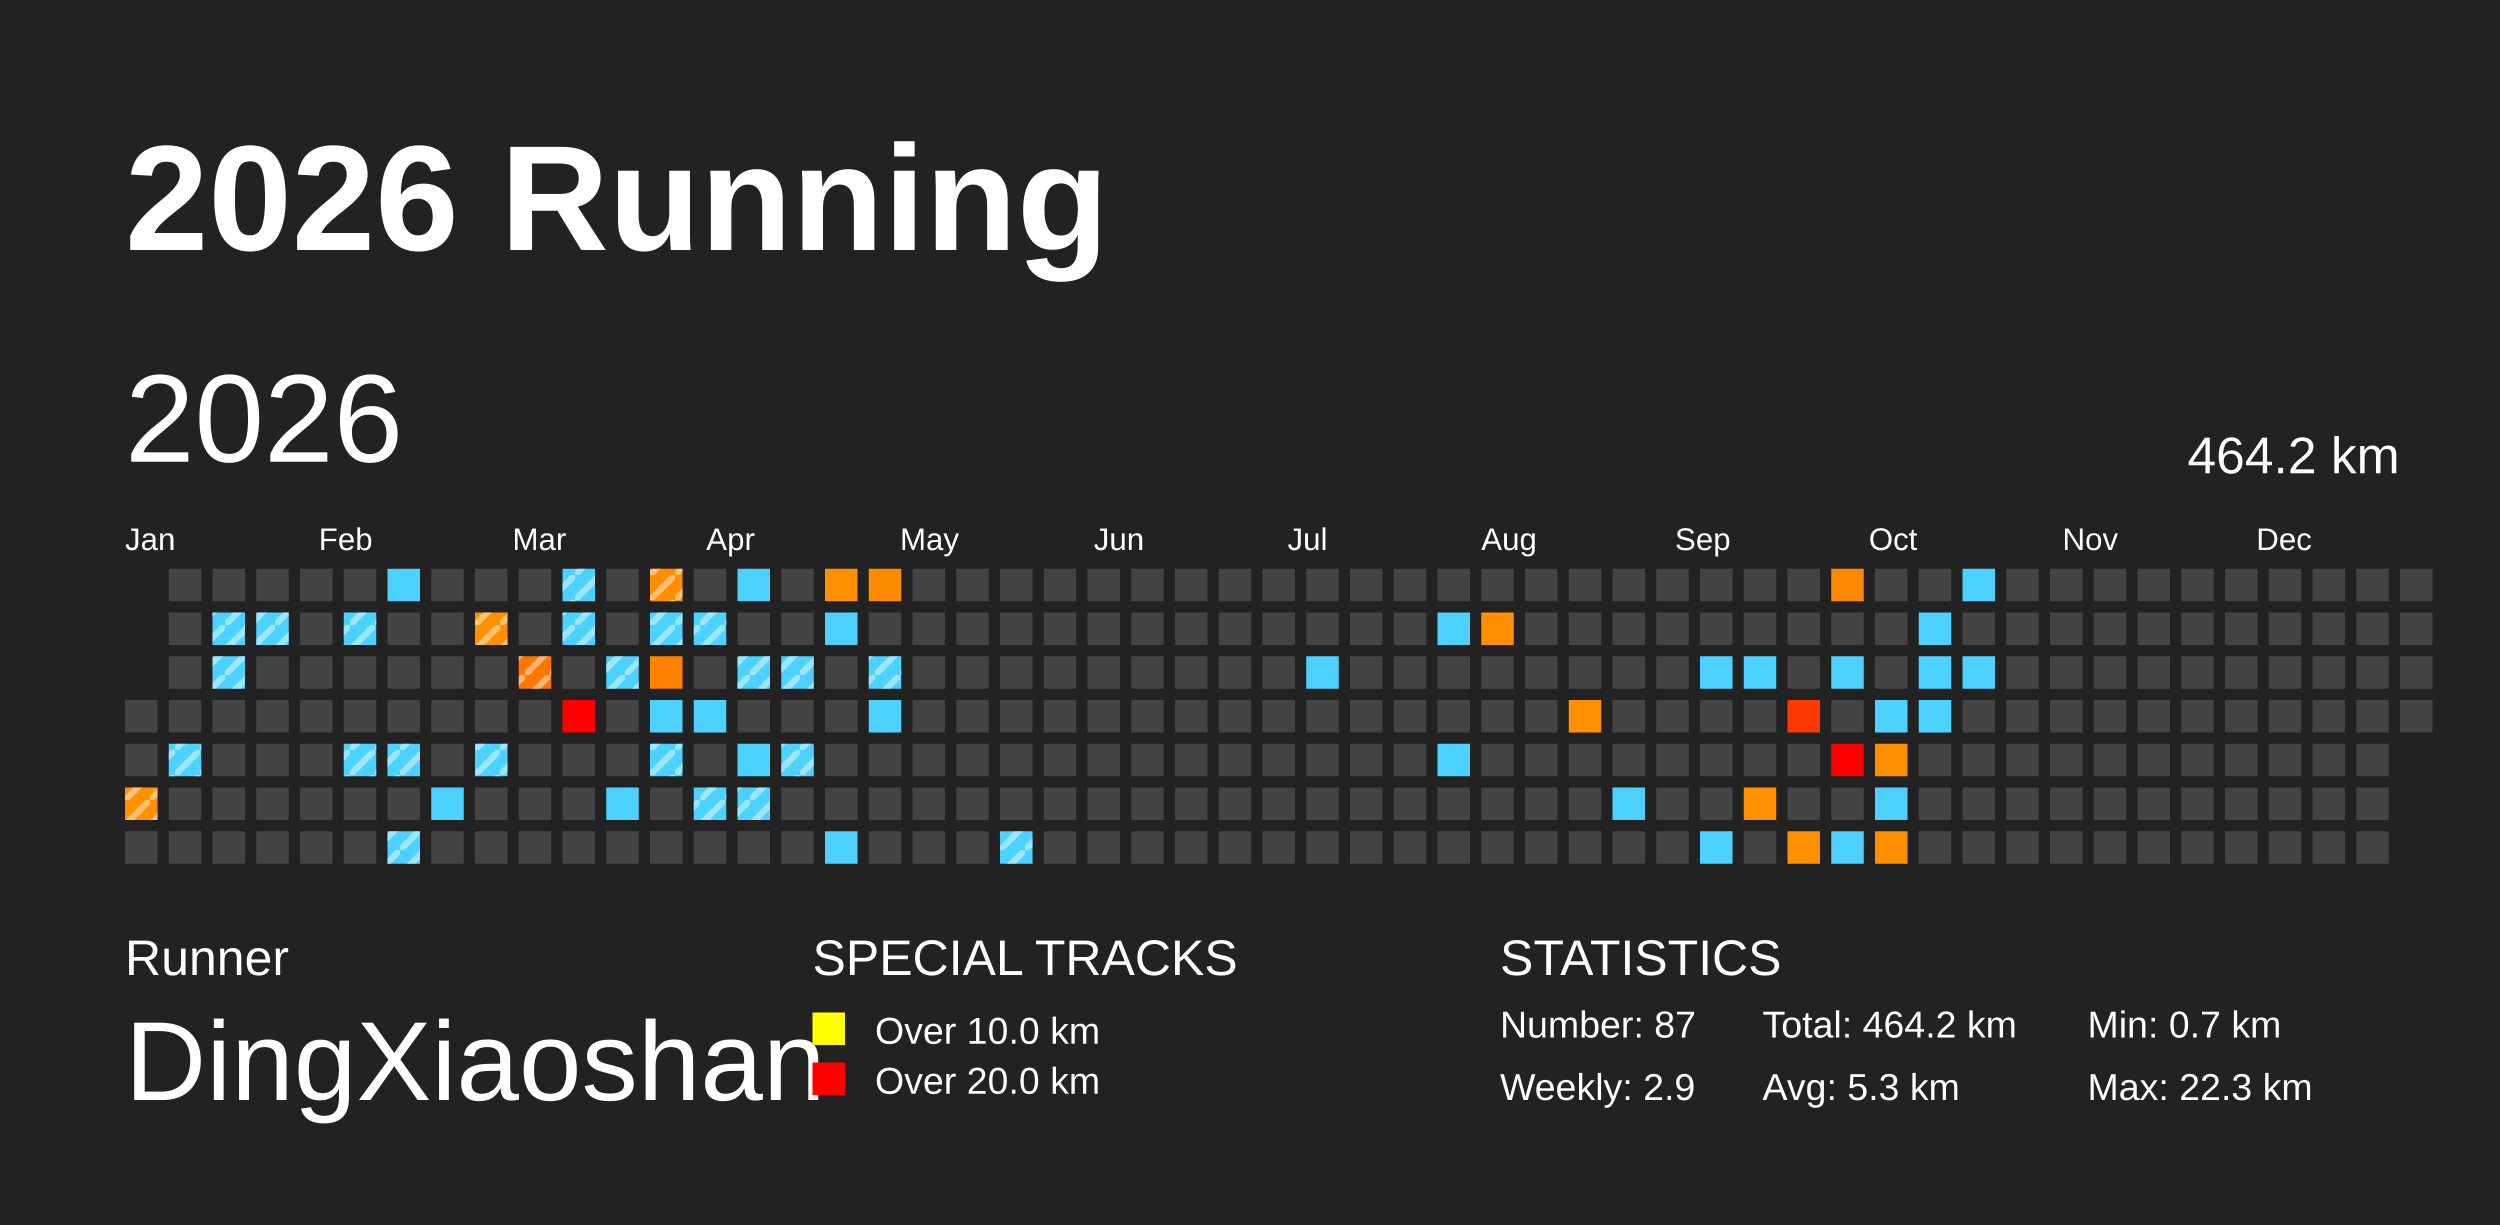
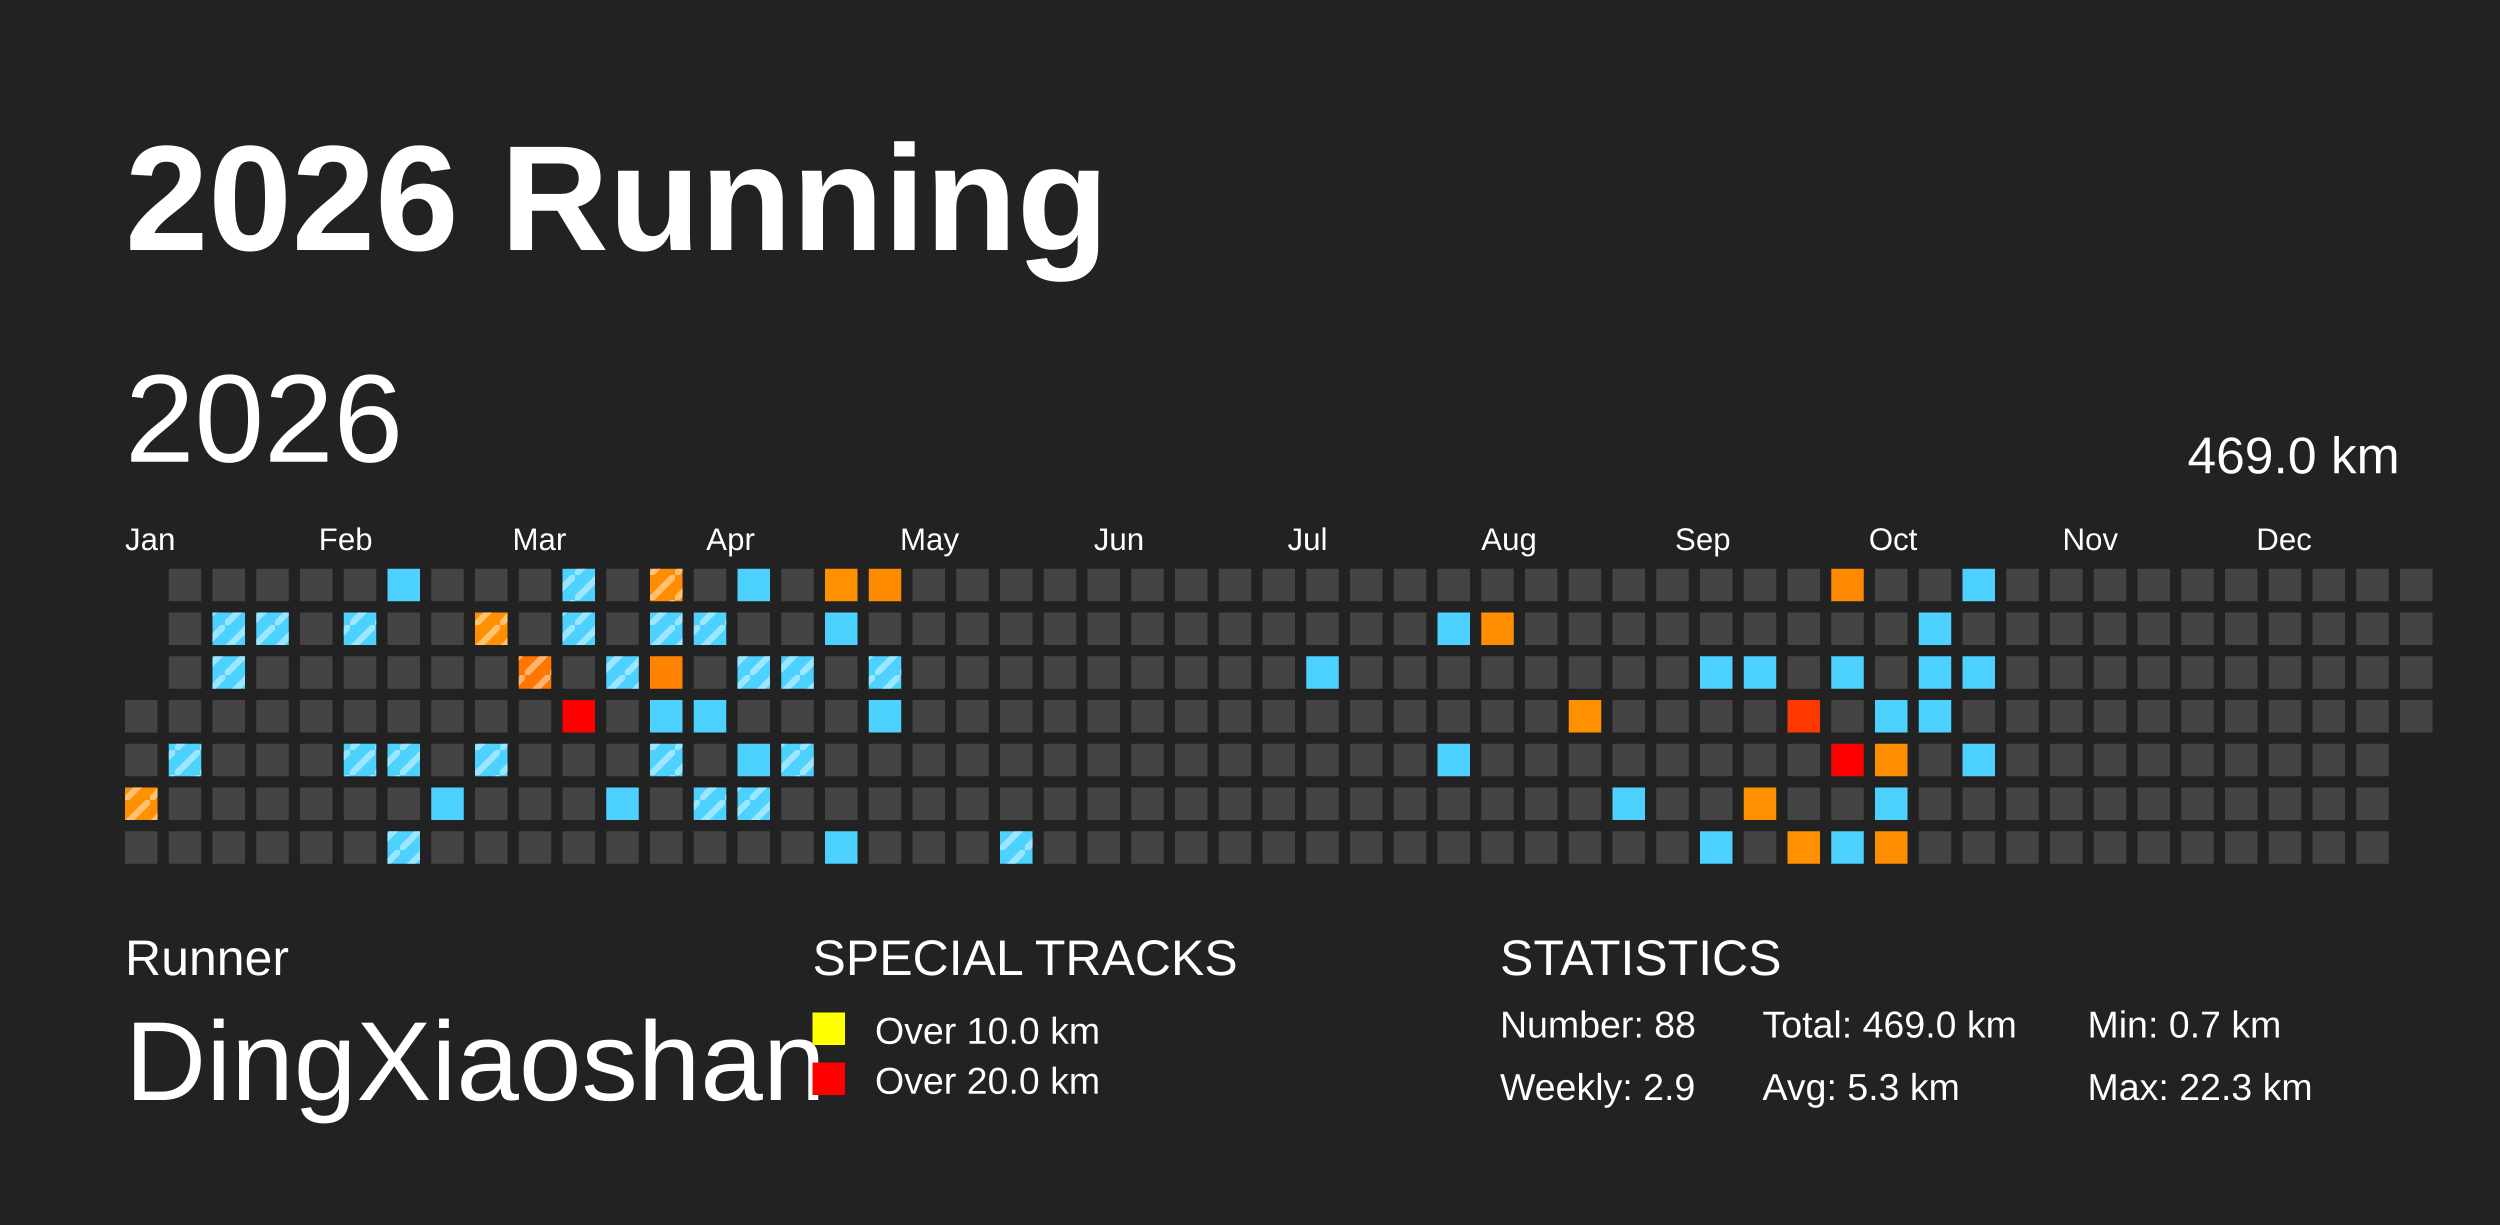
<svg xmlns="http://www.w3.org/2000/svg" baseProfile="full" height="98mm" version="1.1" viewBox="0,0,200,98" width="200mm">
  <defs>
    <pattern height="2" id="indoor-stripe" patternUnits="userSpaceOnUse" width="2">
      <line stroke="white" stroke-opacity="0.45" stroke-width="0.5" x1="0" x2="2" y1="2" y2="0" />
    </pattern>
  </defs>
  <rect fill="#222222" height="98" width="200" x="0" y="0" />
  <text fill="#FFFFFF" style="font-size:12px; font-family:Arial; font-weight:bold;" x="10" y="20">2026 Running</text>
  <text fill="#FFFFFF" style="font-size:4px; font-family:Arial" x="10" y="78">Runner</text>
  <text fill="#FFFFFF" style="font-size:9px; font-family:Arial" x="10" y="88">DingXiaoshan</text>
  <text fill="#FFFFFF" style="font-size:4px; font-family:Arial" x="65" y="78">SPECIAL TRACKS</text>
  <rect fill="yellow" height="2.6" width="2.6" x="65" y="81" />
  <text fill="#FFFFFF" style="font-size:3px; font-family:Arial" x="70" y="83.5">Over 10.0 km</text>
  <rect fill="red" height="2.6" width="2.6" x="65" y="85" />
  <text fill="#FFFFFF" style="font-size:3px; font-family:Arial" x="70" y="87.5">Over 20.0 km</text>
  <text fill="#FFFFFF" style="font-size:4px; font-family:Arial" x="120" y="78">STATISTICS</text>
-   <text fill="#FFFFFF" style="font-size:3px; font-family:Arial" x="120" y="83">Number: 87</text>
+   <text fill="#FFFFFF" style="font-size:3px; font-family:Arial" x="120" y="83">Number: 88</text>
  <text fill="#FFFFFF" style="font-size:3px; font-family:Arial" x="120" y="88">Weekly: 2.9</text>
-   <text fill="#FFFFFF" style="font-size:3px; font-family:Arial" x="141" y="83">Total: 464.2 km</text>
+   <text fill="#FFFFFF" style="font-size:3px; font-family:Arial" x="141" y="83">Total: 469.0 km</text>
  <text fill="#FFFFFF" style="font-size:3px; font-family:Arial" x="141" y="88">Avg: 5.3 km</text>
  <text fill="#FFFFFF" style="font-size:3px; font-family:Arial" x="167" y="83">Min: 0.7 km</text>
  <text fill="#FFFFFF" style="font-size:3px; font-family:Arial" x="167" y="88">Max: 22.3 km</text>
  <text dominant-baseline="hanging" fill="#FFFFFF" style="font-size:10.0px; font-family:Arial;" x="10" y="30">2026</text>
-   <text dominant-baseline="hanging" fill="#FFFFFF" style="font-size:4.125px; font-family:Arial;" x="175" y="35">464.2 km</text>
+   <text dominant-baseline="hanging" fill="#FFFFFF" style="font-size:4.125px; font-family:Arial;" x="175" y="35">469.0 km</text>
  <text fill="#FFFFFF" style="font-size:2.5px; font-family:Arial" x="10.0" y="44">Jan</text>
  <text fill="#FFFFFF" style="font-size:2.5px; font-family:Arial" x="25.5" y="44">Feb</text>
  <text fill="#FFFFFF" style="font-size:2.5px; font-family:Arial" x="41.0" y="44">Mar</text>
  <text fill="#FFFFFF" style="font-size:2.5px; font-family:Arial" x="56.5" y="44">Apr</text>
  <text fill="#FFFFFF" style="font-size:2.5px; font-family:Arial" x="72.0" y="44">May</text>
  <text fill="#FFFFFF" style="font-size:2.5px; font-family:Arial" x="87.5" y="44">Jun</text>
  <text fill="#FFFFFF" style="font-size:2.5px; font-family:Arial" x="103.0" y="44">Jul</text>
  <text fill="#FFFFFF" style="font-size:2.5px; font-family:Arial" x="118.5" y="44">Aug</text>
  <text fill="#FFFFFF" style="font-size:2.5px; font-family:Arial" x="134.0" y="44">Sep</text>
  <text fill="#FFFFFF" style="font-size:2.5px; font-family:Arial" x="149.5" y="44">Oct</text>
  <text fill="#FFFFFF" style="font-size:2.5px; font-family:Arial" x="165.0" y="44">Nov</text>
  <text fill="#FFFFFF" style="font-size:2.5px; font-family:Arial" x="180.5" y="44">Dec</text>
  <rect fill="#444444" height="2.6" width="2.6" x="10.0" y="56.0" />
  <rect fill="#444444" height="2.6" width="2.6" x="10.0" y="59.5" />
  <rect fill="#ff9000" height="2.6" width="2.6" x="10.0" y="63.0" />
  <rect fill="url(#indoor-stripe)" height="2.6" style="pointer-events: none;" width="2.6" x="10.0" y="63.0" />
  <rect fill="#444444" height="2.6" width="2.6" x="10.0" y="66.5" />
  <rect fill="#444444" height="2.6" width="2.6" x="13.5" y="45.5" />
  <rect fill="#444444" height="2.6" width="2.6" x="13.5" y="49.0" />
  <rect fill="#444444" height="2.6" width="2.6" x="13.5" y="52.5" />
  <rect fill="#444444" height="2.6" width="2.6" x="13.5" y="56.0" />
  <rect fill="#4dd2ff" height="2.6" width="2.6" x="13.5" y="59.5" />
  <rect fill="url(#indoor-stripe)" height="2.6" style="pointer-events: none;" width="2.6" x="13.5" y="59.5" />
  <rect fill="#444444" height="2.6" width="2.6" x="13.5" y="63.0" />
  <rect fill="#444444" height="2.6" width="2.6" x="13.5" y="66.5" />
  <rect fill="#444444" height="2.6" width="2.6" x="17.0" y="45.5" />
  <rect fill="#4dd2ff" height="2.6" width="2.6" x="17.0" y="49.0" />
  <rect fill="url(#indoor-stripe)" height="2.6" style="pointer-events: none;" width="2.6" x="17.0" y="49.0" />
  <rect fill="#4dd2ff" height="2.6" width="2.6" x="17.0" y="52.5" />
  <rect fill="url(#indoor-stripe)" height="2.6" style="pointer-events: none;" width="2.6" x="17.0" y="52.5" />
  <rect fill="#444444" height="2.6" width="2.6" x="17.0" y="56.0" />
  <rect fill="#444444" height="2.6" width="2.6" x="17.0" y="59.5" />
  <rect fill="#444444" height="2.6" width="2.6" x="17.0" y="63.0" />
  <rect fill="#444444" height="2.6" width="2.6" x="17.0" y="66.5" />
  <rect fill="#444444" height="2.6" width="2.6" x="20.5" y="45.5" />
  <rect fill="#4dd2ff" height="2.6" width="2.6" x="20.5" y="49.0" />
  <rect fill="url(#indoor-stripe)" height="2.6" style="pointer-events: none;" width="2.6" x="20.5" y="49.0" />
  <rect fill="#444444" height="2.6" width="2.6" x="20.5" y="52.5" />
  <rect fill="#444444" height="2.6" width="2.6" x="20.5" y="56.0" />
  <rect fill="#444444" height="2.6" width="2.6" x="20.5" y="59.5" />
  <rect fill="#444444" height="2.6" width="2.6" x="20.5" y="63.0" />
  <rect fill="#444444" height="2.6" width="2.6" x="20.5" y="66.5" />
  <rect fill="#444444" height="2.6" width="2.6" x="24.0" y="45.5" />
  <rect fill="#444444" height="2.6" width="2.6" x="24.0" y="49.0" />
  <rect fill="#444444" height="2.6" width="2.6" x="24.0" y="52.5" />
  <rect fill="#444444" height="2.6" width="2.6" x="24.0" y="56.0" />
  <rect fill="#444444" height="2.6" width="2.6" x="24.0" y="59.5" />
  <rect fill="#444444" height="2.6" width="2.6" x="24.0" y="63.0" />
  <rect fill="#444444" height="2.6" width="2.6" x="24.0" y="66.5" />
  <rect fill="#444444" height="2.6" width="2.6" x="27.5" y="45.5" />
  <rect fill="#4dd2ff" height="2.6" width="2.6" x="27.5" y="49.0" />
  <rect fill="url(#indoor-stripe)" height="2.6" style="pointer-events: none;" width="2.6" x="27.5" y="49.0" />
  <rect fill="#444444" height="2.6" width="2.6" x="27.5" y="52.5" />
  <rect fill="#444444" height="2.6" width="2.6" x="27.5" y="56.0" />
  <rect fill="#4dd2ff" height="2.6" width="2.6" x="27.5" y="59.5" />
  <rect fill="url(#indoor-stripe)" height="2.6" style="pointer-events: none;" width="2.6" x="27.5" y="59.5" />
  <rect fill="#444444" height="2.6" width="2.6" x="27.5" y="63.0" />
  <rect fill="#444444" height="2.6" width="2.6" x="27.5" y="66.5" />
  <rect fill="#4dd2ff" height="2.6" width="2.6" x="31.0" y="45.5" />
  <rect fill="#444444" height="2.6" width="2.6" x="31.0" y="49.0" />
  <rect fill="#444444" height="2.6" width="2.6" x="31.0" y="52.5" />
  <rect fill="#444444" height="2.6" width="2.6" x="31.0" y="56.0" />
  <rect fill="#4dd2ff" height="2.6" width="2.6" x="31.0" y="59.5" />
  <rect fill="url(#indoor-stripe)" height="2.6" style="pointer-events: none;" width="2.6" x="31.0" y="59.5" />
  <rect fill="#444444" height="2.6" width="2.6" x="31.0" y="63.0" />
  <rect fill="#4dd2ff" height="2.6" width="2.6" x="31.0" y="66.5" />
  <rect fill="url(#indoor-stripe)" height="2.6" style="pointer-events: none;" width="2.6" x="31.0" y="66.5" />
  <rect fill="#444444" height="2.6" width="2.6" x="34.5" y="45.5" />
  <rect fill="#444444" height="2.6" width="2.6" x="34.5" y="49.0" />
  <rect fill="#444444" height="2.6" width="2.6" x="34.5" y="52.5" />
  <rect fill="#444444" height="2.6" width="2.6" x="34.5" y="56.0" />
  <rect fill="#444444" height="2.6" width="2.6" x="34.5" y="59.5" />
  <rect fill="#4dd2ff" height="2.6" width="2.6" x="34.5" y="63.0" />
  <rect fill="#444444" height="2.6" width="2.6" x="34.5" y="66.5" />
  <rect fill="#444444" height="2.6" width="2.6" x="38.0" y="45.5" />
  <rect fill="#ff9000" height="2.6" width="2.6" x="38.0" y="49.0" />
  <rect fill="url(#indoor-stripe)" height="2.6" style="pointer-events: none;" width="2.6" x="38.0" y="49.0" />
  <rect fill="#444444" height="2.6" width="2.6" x="38.0" y="52.5" />
  <rect fill="#444444" height="2.6" width="2.6" x="38.0" y="56.0" />
  <rect fill="#4dd2ff" height="2.6" width="2.6" x="38.0" y="59.5" />
  <rect fill="url(#indoor-stripe)" height="2.6" style="pointer-events: none;" width="2.6" x="38.0" y="59.5" />
  <rect fill="#444444" height="2.6" width="2.6" x="38.0" y="63.0" />
  <rect fill="#444444" height="2.6" width="2.6" x="38.0" y="66.5" />
  <rect fill="#444444" height="2.6" width="2.6" x="41.5" y="45.5" />
  <rect fill="#444444" height="2.6" width="2.6" x="41.5" y="49.0" />
  <rect fill="#ff7600" height="2.6" width="2.6" x="41.5" y="52.5" />
  <rect fill="url(#indoor-stripe)" height="2.6" style="pointer-events: none;" width="2.6" x="41.5" y="52.5" />
  <rect fill="#444444" height="2.6" width="2.6" x="41.5" y="56.0" />
  <rect fill="#444444" height="2.6" width="2.6" x="41.5" y="59.5" />
  <rect fill="#444444" height="2.6" width="2.6" x="41.5" y="63.0" />
  <rect fill="#444444" height="2.6" width="2.6" x="41.5" y="66.5" />
  <rect fill="#4dd2ff" height="2.6" width="2.6" x="45.0" y="45.5" />
  <rect fill="url(#indoor-stripe)" height="2.6" style="pointer-events: none;" width="2.6" x="45.0" y="45.5" />
  <rect fill="#4dd2ff" height="2.6" width="2.6" x="45.0" y="49.0" />
  <rect fill="url(#indoor-stripe)" height="2.6" style="pointer-events: none;" width="2.6" x="45.0" y="49.0" />
  <rect fill="#444444" height="2.6" width="2.6" x="45.0" y="52.5" />
  <rect fill="red" height="2.6" width="2.6" x="45.0" y="56.0" />
  <rect fill="#444444" height="2.6" width="2.6" x="45.0" y="59.5" />
  <rect fill="#444444" height="2.6" width="2.6" x="45.0" y="63.0" />
  <rect fill="#444444" height="2.6" width="2.6" x="45.0" y="66.5" />
  <rect fill="#444444" height="2.6" width="2.6" x="48.5" y="45.5" />
  <rect fill="#444444" height="2.6" width="2.6" x="48.5" y="49.0" />
  <rect fill="#4dd2ff" height="2.6" width="2.6" x="48.5" y="52.5" />
  <rect fill="url(#indoor-stripe)" height="2.6" style="pointer-events: none;" width="2.6" x="48.5" y="52.5" />
  <rect fill="#444444" height="2.6" width="2.6" x="48.5" y="56.0" />
  <rect fill="#444444" height="2.6" width="2.6" x="48.5" y="59.5" />
  <rect fill="#4dd2ff" height="2.6" width="2.6" x="48.5" y="63.0" />
  <rect fill="#444444" height="2.6" width="2.6" x="48.5" y="66.5" />
  <rect fill="#ff8d00" height="2.6" width="2.6" x="52.0" y="45.5" />
  <rect fill="url(#indoor-stripe)" height="2.6" style="pointer-events: none;" width="2.6" x="52.0" y="45.5" />
  <rect fill="#4dd2ff" height="2.6" width="2.6" x="52.0" y="49.0" />
  <rect fill="url(#indoor-stripe)" height="2.6" style="pointer-events: none;" width="2.6" x="52.0" y="49.0" />
  <rect fill="#ff8300" height="2.6" width="2.6" x="52.0" y="52.5" />
  <rect fill="#4dd2ff" height="2.6" width="2.6" x="52.0" y="56.0" />
  <rect fill="#4dd2ff" height="2.6" width="2.6" x="52.0" y="59.5" />
  <rect fill="url(#indoor-stripe)" height="2.6" style="pointer-events: none;" width="2.6" x="52.0" y="59.5" />
  <rect fill="#444444" height="2.6" width="2.6" x="52.0" y="63.0" />
  <rect fill="#444444" height="2.6" width="2.6" x="52.0" y="66.5" />
  <rect fill="#444444" height="2.6" width="2.6" x="55.5" y="45.5" />
  <rect fill="#4dd2ff" height="2.6" width="2.6" x="55.5" y="49.0" />
  <rect fill="url(#indoor-stripe)" height="2.6" style="pointer-events: none;" width="2.6" x="55.5" y="49.0" />
  <rect fill="#444444" height="2.6" width="2.6" x="55.5" y="52.5" />
  <rect fill="#4dd2ff" height="2.6" width="2.6" x="55.5" y="56.0" />
  <rect fill="#444444" height="2.6" width="2.6" x="55.5" y="59.5" />
  <rect fill="#4dd2ff" height="2.6" width="2.6" x="55.5" y="63.0" />
  <rect fill="url(#indoor-stripe)" height="2.6" style="pointer-events: none;" width="2.6" x="55.5" y="63.0" />
  <rect fill="#444444" height="2.6" width="2.6" x="55.5" y="66.5" />
  <rect fill="#4dd2ff" height="2.6" width="2.6" x="59.0" y="45.5" />
  <rect fill="#444444" height="2.6" width="2.6" x="59.0" y="49.0" />
  <rect fill="#4dd2ff" height="2.6" width="2.6" x="59.0" y="52.5" />
  <rect fill="url(#indoor-stripe)" height="2.6" style="pointer-events: none;" width="2.6" x="59.0" y="52.5" />
  <rect fill="#444444" height="2.6" width="2.6" x="59.0" y="56.0" />
  <rect fill="#4dd2ff" height="2.6" width="2.6" x="59.0" y="59.5" />
  <rect fill="#4dd2ff" height="2.6" width="2.6" x="59.0" y="63.0" />
  <rect fill="url(#indoor-stripe)" height="2.6" style="pointer-events: none;" width="2.6" x="59.0" y="63.0" />
  <rect fill="#444444" height="2.6" width="2.6" x="59.0" y="66.5" />
  <rect fill="#444444" height="2.6" width="2.6" x="62.5" y="45.5" />
  <rect fill="#444444" height="2.6" width="2.6" x="62.5" y="49.0" />
  <rect fill="#4dd2ff" height="2.6" width="2.6" x="62.5" y="52.5" />
  <rect fill="url(#indoor-stripe)" height="2.6" style="pointer-events: none;" width="2.6" x="62.5" y="52.5" />
  <rect fill="#444444" height="2.6" width="2.6" x="62.5" y="56.0" />
  <rect fill="#4dd2ff" height="2.6" width="2.6" x="62.5" y="59.5" />
  <rect fill="url(#indoor-stripe)" height="2.6" style="pointer-events: none;" width="2.6" x="62.5" y="59.5" />
  <rect fill="#444444" height="2.6" width="2.6" x="62.5" y="63.0" />
  <rect fill="#444444" height="2.6" width="2.6" x="62.5" y="66.5" />
  <rect fill="#ff9000" height="2.6" width="2.6" x="66.0" y="45.5" />
  <rect fill="#4dd2ff" height="2.6" width="2.6" x="66.0" y="49.0" />
  <rect fill="#444444" height="2.6" width="2.6" x="66.0" y="52.5" />
  <rect fill="#444444" height="2.6" width="2.6" x="66.0" y="56.0" />
  <rect fill="#444444" height="2.6" width="2.6" x="66.0" y="59.5" />
  <rect fill="#444444" height="2.6" width="2.6" x="66.0" y="63.0" />
  <rect fill="#4dd2ff" height="2.6" width="2.6" x="66.0" y="66.5" />
  <rect fill="#ff8b00" height="2.6" width="2.6" x="69.5" y="45.5" />
  <rect fill="#444444" height="2.6" width="2.6" x="69.5" y="49.0" />
  <rect fill="#4dd2ff" height="2.6" width="2.6" x="69.5" y="52.5" />
  <rect fill="url(#indoor-stripe)" height="2.6" style="pointer-events: none;" width="2.6" x="69.5" y="52.5" />
  <rect fill="#4dd2ff" height="2.6" width="2.6" x="69.5" y="56.0" />
  <rect fill="#444444" height="2.6" width="2.6" x="69.5" y="59.5" />
  <rect fill="#444444" height="2.6" width="2.6" x="69.5" y="63.0" />
  <rect fill="#444444" height="2.6" width="2.6" x="69.5" y="66.5" />
  <rect fill="#444444" height="2.6" width="2.6" x="73.0" y="45.5" />
  <rect fill="#444444" height="2.6" width="2.6" x="73.0" y="49.0" />
  <rect fill="#444444" height="2.6" width="2.6" x="73.0" y="52.5" />
  <rect fill="#444444" height="2.6" width="2.6" x="73.0" y="56.0" />
  <rect fill="#444444" height="2.6" width="2.6" x="73.0" y="59.5" />
  <rect fill="#444444" height="2.6" width="2.6" x="73.0" y="63.0" />
  <rect fill="#444444" height="2.6" width="2.6" x="73.0" y="66.5" />
  <rect fill="#444444" height="2.6" width="2.6" x="76.5" y="45.5" />
  <rect fill="#444444" height="2.6" width="2.6" x="76.5" y="49.0" />
  <rect fill="#444444" height="2.6" width="2.6" x="76.5" y="52.5" />
  <rect fill="#444444" height="2.6" width="2.6" x="76.5" y="56.0" />
  <rect fill="#444444" height="2.6" width="2.6" x="76.5" y="59.5" />
  <rect fill="#444444" height="2.6" width="2.6" x="76.5" y="63.0" />
  <rect fill="#444444" height="2.6" width="2.6" x="76.5" y="66.5" />
  <rect fill="#444444" height="2.6" width="2.6" x="80.0" y="45.5" />
  <rect fill="#444444" height="2.6" width="2.6" x="80.0" y="49.0" />
  <rect fill="#444444" height="2.6" width="2.6" x="80.0" y="52.5" />
  <rect fill="#444444" height="2.6" width="2.6" x="80.0" y="56.0" />
  <rect fill="#444444" height="2.6" width="2.6" x="80.0" y="59.5" />
  <rect fill="#444444" height="2.6" width="2.6" x="80.0" y="63.0" />
  <rect fill="#4dd2ff" height="2.6" width="2.6" x="80.0" y="66.5" />
  <rect fill="url(#indoor-stripe)" height="2.6" style="pointer-events: none;" width="2.6" x="80.0" y="66.5" />
  <rect fill="#444444" height="2.6" width="2.6" x="83.5" y="45.5" />
  <rect fill="#444444" height="2.6" width="2.6" x="83.5" y="49.0" />
  <rect fill="#444444" height="2.6" width="2.6" x="83.5" y="52.5" />
  <rect fill="#444444" height="2.6" width="2.6" x="83.5" y="56.0" />
  <rect fill="#444444" height="2.6" width="2.6" x="83.5" y="59.5" />
  <rect fill="#444444" height="2.6" width="2.6" x="83.5" y="63.0" />
  <rect fill="#444444" height="2.6" width="2.6" x="83.5" y="66.5" />
  <rect fill="#444444" height="2.6" width="2.6" x="87.0" y="45.5" />
  <rect fill="#444444" height="2.6" width="2.6" x="87.0" y="49.0" />
  <rect fill="#444444" height="2.6" width="2.6" x="87.0" y="52.5" />
  <rect fill="#444444" height="2.6" width="2.6" x="87.0" y="56.0" />
  <rect fill="#444444" height="2.6" width="2.6" x="87.0" y="59.5" />
  <rect fill="#444444" height="2.6" width="2.6" x="87.0" y="63.0" />
  <rect fill="#444444" height="2.6" width="2.6" x="87.0" y="66.5" />
  <rect fill="#444444" height="2.6" width="2.6" x="90.5" y="45.5" />
  <rect fill="#444444" height="2.6" width="2.6" x="90.5" y="49.0" />
  <rect fill="#444444" height="2.6" width="2.6" x="90.5" y="52.5" />
  <rect fill="#444444" height="2.6" width="2.6" x="90.5" y="56.0" />
  <rect fill="#444444" height="2.6" width="2.6" x="90.5" y="59.5" />
  <rect fill="#444444" height="2.6" width="2.6" x="90.5" y="63.0" />
  <rect fill="#444444" height="2.6" width="2.6" x="90.5" y="66.5" />
  <rect fill="#444444" height="2.6" width="2.6" x="94.0" y="45.5" />
  <rect fill="#444444" height="2.6" width="2.6" x="94.0" y="49.0" />
  <rect fill="#444444" height="2.6" width="2.6" x="94.0" y="52.5" />
  <rect fill="#444444" height="2.6" width="2.6" x="94.0" y="56.0" />
  <rect fill="#444444" height="2.6" width="2.6" x="94.0" y="59.5" />
  <rect fill="#444444" height="2.6" width="2.6" x="94.0" y="63.0" />
  <rect fill="#444444" height="2.6" width="2.6" x="94.0" y="66.5" />
  <rect fill="#444444" height="2.6" width="2.6" x="97.5" y="45.5" />
  <rect fill="#444444" height="2.6" width="2.6" x="97.5" y="49.0" />
  <rect fill="#444444" height="2.6" width="2.6" x="97.5" y="52.5" />
  <rect fill="#444444" height="2.6" width="2.6" x="97.5" y="56.0" />
  <rect fill="#444444" height="2.6" width="2.6" x="97.5" y="59.5" />
  <rect fill="#444444" height="2.6" width="2.6" x="97.5" y="63.0" />
  <rect fill="#444444" height="2.6" width="2.6" x="97.5" y="66.5" />
  <rect fill="#444444" height="2.6" width="2.6" x="101.0" y="45.5" />
  <rect fill="#444444" height="2.6" width="2.6" x="101.0" y="49.0" />
  <rect fill="#444444" height="2.6" width="2.6" x="101.0" y="52.5" />
  <rect fill="#444444" height="2.6" width="2.6" x="101.0" y="56.0" />
  <rect fill="#444444" height="2.6" width="2.6" x="101.0" y="59.5" />
  <rect fill="#444444" height="2.6" width="2.6" x="101.0" y="63.0" />
  <rect fill="#444444" height="2.6" width="2.6" x="101.0" y="66.5" />
  <rect fill="#444444" height="2.6" width="2.6" x="104.5" y="45.5" />
  <rect fill="#444444" height="2.6" width="2.6" x="104.5" y="49.0" />
  <rect fill="#4dd2ff" height="2.6" width="2.6" x="104.5" y="52.5" />
  <rect fill="#444444" height="2.6" width="2.6" x="104.5" y="56.0" />
  <rect fill="#444444" height="2.6" width="2.6" x="104.5" y="59.5" />
  <rect fill="#444444" height="2.6" width="2.6" x="104.5" y="63.0" />
  <rect fill="#444444" height="2.6" width="2.6" x="104.5" y="66.5" />
  <rect fill="#444444" height="2.6" width="2.6" x="108.0" y="45.5" />
  <rect fill="#444444" height="2.6" width="2.6" x="108.0" y="49.0" />
  <rect fill="#444444" height="2.6" width="2.6" x="108.0" y="52.5" />
  <rect fill="#444444" height="2.6" width="2.6" x="108.0" y="56.0" />
  <rect fill="#444444" height="2.6" width="2.6" x="108.0" y="59.5" />
  <rect fill="#444444" height="2.6" width="2.6" x="108.0" y="63.0" />
  <rect fill="#444444" height="2.6" width="2.6" x="108.0" y="66.5" />
  <rect fill="#444444" height="2.6" width="2.6" x="111.5" y="45.5" />
  <rect fill="#444444" height="2.6" width="2.6" x="111.5" y="49.0" />
  <rect fill="#444444" height="2.6" width="2.6" x="111.5" y="52.5" />
  <rect fill="#444444" height="2.6" width="2.6" x="111.5" y="56.0" />
  <rect fill="#444444" height="2.6" width="2.6" x="111.5" y="59.5" />
  <rect fill="#444444" height="2.6" width="2.6" x="111.5" y="63.0" />
  <rect fill="#444444" height="2.6" width="2.6" x="111.5" y="66.5" />
  <rect fill="#444444" height="2.6" width="2.6" x="115.0" y="45.5" />
  <rect fill="#4dd2ff" height="2.6" width="2.6" x="115.0" y="49.0" />
  <rect fill="#444444" height="2.6" width="2.6" x="115.0" y="52.5" />
  <rect fill="#444444" height="2.6" width="2.6" x="115.0" y="56.0" />
  <rect fill="#4dd2ff" height="2.6" width="2.6" x="115.0" y="59.5" />
  <rect fill="#444444" height="2.6" width="2.6" x="115.0" y="63.0" />
  <rect fill="#444444" height="2.6" width="2.6" x="115.0" y="66.5" />
  <rect fill="#444444" height="2.6" width="2.6" x="118.5" y="45.5" />
  <rect fill="#ff8e00" height="2.6" width="2.6" x="118.5" y="49.0" />
  <rect fill="#444444" height="2.6" width="2.6" x="118.5" y="52.5" />
  <rect fill="#444444" height="2.6" width="2.6" x="118.5" y="56.0" />
  <rect fill="#444444" height="2.6" width="2.6" x="118.5" y="59.5" />
  <rect fill="#444444" height="2.6" width="2.6" x="118.5" y="63.0" />
  <rect fill="#444444" height="2.6" width="2.6" x="118.5" y="66.5" />
  <rect fill="#444444" height="2.6" width="2.6" x="122.0" y="45.5" />
  <rect fill="#444444" height="2.6" width="2.6" x="122.0" y="49.0" />
  <rect fill="#444444" height="2.6" width="2.6" x="122.0" y="52.5" />
  <rect fill="#444444" height="2.6" width="2.6" x="122.0" y="56.0" />
  <rect fill="#444444" height="2.6" width="2.6" x="122.0" y="59.5" />
  <rect fill="#444444" height="2.6" width="2.6" x="122.0" y="63.0" />
  <rect fill="#444444" height="2.6" width="2.6" x="122.0" y="66.5" />
  <rect fill="#444444" height="2.6" width="2.6" x="125.5" y="45.5" />
  <rect fill="#444444" height="2.6" width="2.6" x="125.5" y="49.0" />
  <rect fill="#444444" height="2.6" width="2.6" x="125.5" y="52.5" />
  <rect fill="#ff9100" height="2.6" width="2.6" x="125.5" y="56.0" />
  <rect fill="#444444" height="2.6" width="2.6" x="125.5" y="59.5" />
  <rect fill="#444444" height="2.6" width="2.6" x="125.5" y="63.0" />
  <rect fill="#444444" height="2.6" width="2.6" x="125.5" y="66.5" />
  <rect fill="#444444" height="2.6" width="2.6" x="129.0" y="45.5" />
  <rect fill="#444444" height="2.6" width="2.6" x="129.0" y="49.0" />
  <rect fill="#444444" height="2.6" width="2.6" x="129.0" y="52.5" />
  <rect fill="#444444" height="2.6" width="2.6" x="129.0" y="56.0" />
  <rect fill="#444444" height="2.6" width="2.6" x="129.0" y="59.5" />
  <rect fill="#4dd2ff" height="2.6" width="2.6" x="129.0" y="63.0" />
  <rect fill="#444444" height="2.6" width="2.6" x="129.0" y="66.5" />
  <rect fill="#444444" height="2.6" width="2.6" x="132.5" y="45.5" />
  <rect fill="#444444" height="2.6" width="2.6" x="132.5" y="49.0" />
  <rect fill="#444444" height="2.6" width="2.6" x="132.5" y="52.5" />
  <rect fill="#444444" height="2.6" width="2.6" x="132.5" y="56.0" />
  <rect fill="#444444" height="2.6" width="2.6" x="132.5" y="59.5" />
  <rect fill="#444444" height="2.6" width="2.6" x="132.5" y="63.0" />
  <rect fill="#444444" height="2.6" width="2.6" x="132.5" y="66.5" />
  <rect fill="#444444" height="2.6" width="2.6" x="136.0" y="45.5" />
  <rect fill="#444444" height="2.6" width="2.6" x="136.0" y="49.0" />
  <rect fill="#4dd2ff" height="2.6" width="2.6" x="136.0" y="52.5" />
  <rect fill="#444444" height="2.6" width="2.6" x="136.0" y="56.0" />
  <rect fill="#444444" height="2.6" width="2.6" x="136.0" y="59.5" />
  <rect fill="#444444" height="2.6" width="2.6" x="136.0" y="63.0" />
  <rect fill="#4dd2ff" height="2.6" width="2.6" x="136.0" y="66.5" />
  <rect fill="#444444" height="2.6" width="2.6" x="139.5" y="45.5" />
  <rect fill="#444444" height="2.6" width="2.6" x="139.5" y="49.0" />
  <rect fill="#4dd2ff" height="2.6" width="2.6" x="139.5" y="52.5" />
  <rect fill="#444444" height="2.6" width="2.6" x="139.5" y="56.0" />
  <rect fill="#444444" height="2.6" width="2.6" x="139.5" y="59.5" />
  <rect fill="#ff9100" height="2.6" width="2.6" x="139.5" y="63.0" />
  <rect fill="#444444" height="2.6" width="2.6" x="139.5" y="66.5" />
  <rect fill="#444444" height="2.6" width="2.6" x="143.0" y="45.5" />
  <rect fill="#444444" height="2.6" width="2.6" x="143.0" y="49.0" />
  <rect fill="#444444" height="2.6" width="2.6" x="143.0" y="52.5" />
  <rect fill="#ff3800" height="2.6" width="2.6" x="143.0" y="56.0" />
  <rect fill="#444444" height="2.6" width="2.6" x="143.0" y="59.5" />
  <rect fill="#444444" height="2.6" width="2.6" x="143.0" y="63.0" />
  <rect fill="#ff9000" height="2.6" width="2.6" x="143.0" y="66.5" />
  <rect fill="#ff8900" height="2.6" width="2.6" x="146.5" y="45.5" />
  <rect fill="#444444" height="2.6" width="2.6" x="146.5" y="49.0" />
  <rect fill="#4dd2ff" height="2.6" width="2.6" x="146.5" y="52.5" />
  <rect fill="#444444" height="2.6" width="2.6" x="146.5" y="56.0" />
  <rect fill="red" height="2.6" width="2.6" x="146.5" y="59.5" />
  <rect fill="#444444" height="2.6" width="2.6" x="146.5" y="63.0" />
  <rect fill="#4dd2ff" height="2.6" width="2.6" x="146.5" y="66.5" />
  <rect fill="#444444" height="2.6" width="2.6" x="150.0" y="45.5" />
  <rect fill="#444444" height="2.6" width="2.6" x="150.0" y="49.0" />
  <rect fill="#444444" height="2.6" width="2.6" x="150.0" y="52.5" />
  <rect fill="#4dd2ff" height="2.6" width="2.6" x="150.0" y="56.0" />
  <rect fill="#ff8d00" height="2.6" width="2.6" x="150.0" y="59.5" />
  <rect fill="#4dd2ff" height="2.6" width="2.6" x="150.0" y="63.0" />
  <rect fill="#ff8e00" height="2.6" width="2.6" x="150.0" y="66.5" />
  <rect fill="#444444" height="2.6" width="2.6" x="153.5" y="45.5" />
  <rect fill="#4dd2ff" height="2.6" width="2.6" x="153.5" y="49.0" />
  <rect fill="#4dd2ff" height="2.6" width="2.6" x="153.5" y="52.5" />
  <rect fill="#4dd2ff" height="2.6" width="2.6" x="153.5" y="56.0" />
  <rect fill="#444444" height="2.6" width="2.6" x="153.5" y="59.5" />
  <rect fill="#444444" height="2.6" width="2.6" x="153.5" y="63.0" />
  <rect fill="#444444" height="2.6" width="2.6" x="153.5" y="66.5" />
  <rect fill="#4dd2ff" height="2.6" width="2.6" x="157.0" y="45.5" />
  <rect fill="#444444" height="2.6" width="2.6" x="157.0" y="49.0" />
  <rect fill="#4dd2ff" height="2.6" width="2.6" x="157.0" y="52.5" />
  <rect fill="#444444" height="2.6" width="2.6" x="157.0" y="56.0" />
-   <rect fill="#444444" height="2.6" width="2.6" x="157.0" y="59.5" />
+   <rect fill="#4dd2ff" height="2.6" width="2.6" x="157.0" y="59.5" />
  <rect fill="#444444" height="2.6" width="2.6" x="157.0" y="63.0" />
  <rect fill="#444444" height="2.6" width="2.6" x="157.0" y="66.5" />
  <rect fill="#444444" height="2.6" width="2.6" x="160.5" y="45.5" />
  <rect fill="#444444" height="2.6" width="2.6" x="160.5" y="49.0" />
  <rect fill="#444444" height="2.6" width="2.6" x="160.5" y="52.5" />
  <rect fill="#444444" height="2.6" width="2.6" x="160.5" y="56.0" />
  <rect fill="#444444" height="2.6" width="2.6" x="160.5" y="59.5" />
  <rect fill="#444444" height="2.6" width="2.6" x="160.5" y="63.0" />
  <rect fill="#444444" height="2.6" width="2.6" x="160.5" y="66.5" />
  <rect fill="#444444" height="2.6" width="2.6" x="164.0" y="45.5" />
  <rect fill="#444444" height="2.6" width="2.6" x="164.0" y="49.0" />
  <rect fill="#444444" height="2.6" width="2.6" x="164.0" y="52.5" />
  <rect fill="#444444" height="2.6" width="2.6" x="164.0" y="56.0" />
  <rect fill="#444444" height="2.6" width="2.6" x="164.0" y="59.5" />
  <rect fill="#444444" height="2.6" width="2.6" x="164.0" y="63.0" />
  <rect fill="#444444" height="2.6" width="2.6" x="164.0" y="66.5" />
  <rect fill="#444444" height="2.6" width="2.6" x="167.5" y="45.5" />
  <rect fill="#444444" height="2.6" width="2.6" x="167.5" y="49.0" />
  <rect fill="#444444" height="2.6" width="2.6" x="167.5" y="52.5" />
  <rect fill="#444444" height="2.6" width="2.6" x="167.5" y="56.0" />
  <rect fill="#444444" height="2.6" width="2.6" x="167.5" y="59.5" />
  <rect fill="#444444" height="2.6" width="2.6" x="167.5" y="63.0" />
  <rect fill="#444444" height="2.6" width="2.6" x="167.5" y="66.5" />
  <rect fill="#444444" height="2.6" width="2.6" x="171.0" y="45.5" />
  <rect fill="#444444" height="2.6" width="2.6" x="171.0" y="49.0" />
  <rect fill="#444444" height="2.6" width="2.6" x="171.0" y="52.5" />
  <rect fill="#444444" height="2.6" width="2.6" x="171.0" y="56.0" />
  <rect fill="#444444" height="2.6" width="2.6" x="171.0" y="59.5" />
  <rect fill="#444444" height="2.6" width="2.6" x="171.0" y="63.0" />
  <rect fill="#444444" height="2.6" width="2.6" x="171.0" y="66.5" />
  <rect fill="#444444" height="2.6" width="2.6" x="174.5" y="45.5" />
  <rect fill="#444444" height="2.6" width="2.6" x="174.5" y="49.0" />
  <rect fill="#444444" height="2.6" width="2.6" x="174.5" y="52.5" />
  <rect fill="#444444" height="2.6" width="2.6" x="174.5" y="56.0" />
  <rect fill="#444444" height="2.6" width="2.6" x="174.5" y="59.5" />
  <rect fill="#444444" height="2.6" width="2.6" x="174.5" y="63.0" />
  <rect fill="#444444" height="2.6" width="2.6" x="174.5" y="66.5" />
  <rect fill="#444444" height="2.6" width="2.6" x="178.0" y="45.5" />
  <rect fill="#444444" height="2.6" width="2.6" x="178.0" y="49.0" />
  <rect fill="#444444" height="2.6" width="2.6" x="178.0" y="52.5" />
  <rect fill="#444444" height="2.6" width="2.6" x="178.0" y="56.0" />
  <rect fill="#444444" height="2.6" width="2.6" x="178.0" y="59.5" />
  <rect fill="#444444" height="2.6" width="2.6" x="178.0" y="63.0" />
  <rect fill="#444444" height="2.6" width="2.6" x="178.0" y="66.5" />
  <rect fill="#444444" height="2.6" width="2.6" x="181.5" y="45.5" />
  <rect fill="#444444" height="2.6" width="2.6" x="181.5" y="49.0" />
  <rect fill="#444444" height="2.6" width="2.6" x="181.5" y="52.5" />
  <rect fill="#444444" height="2.6" width="2.6" x="181.5" y="56.0" />
  <rect fill="#444444" height="2.6" width="2.6" x="181.5" y="59.5" />
  <rect fill="#444444" height="2.6" width="2.6" x="181.5" y="63.0" />
  <rect fill="#444444" height="2.6" width="2.6" x="181.5" y="66.5" />
  <rect fill="#444444" height="2.6" width="2.6" x="185.0" y="45.5" />
  <rect fill="#444444" height="2.6" width="2.6" x="185.0" y="49.0" />
  <rect fill="#444444" height="2.6" width="2.6" x="185.0" y="52.5" />
  <rect fill="#444444" height="2.6" width="2.6" x="185.0" y="56.0" />
  <rect fill="#444444" height="2.6" width="2.6" x="185.0" y="59.5" />
  <rect fill="#444444" height="2.6" width="2.6" x="185.0" y="63.0" />
  <rect fill="#444444" height="2.6" width="2.6" x="185.0" y="66.5" />
  <rect fill="#444444" height="2.6" width="2.6" x="188.5" y="45.5" />
  <rect fill="#444444" height="2.6" width="2.6" x="188.5" y="49.0" />
  <rect fill="#444444" height="2.6" width="2.6" x="188.5" y="52.5" />
  <rect fill="#444444" height="2.6" width="2.6" x="188.5" y="56.0" />
  <rect fill="#444444" height="2.6" width="2.6" x="188.5" y="59.5" />
  <rect fill="#444444" height="2.6" width="2.6" x="188.5" y="63.0" />
  <rect fill="#444444" height="2.6" width="2.6" x="188.5" y="66.5" />
  <rect fill="#444444" height="2.6" width="2.6" x="192.0" y="45.5" />
  <rect fill="#444444" height="2.6" width="2.6" x="192.0" y="49.0" />
  <rect fill="#444444" height="2.6" width="2.6" x="192.0" y="52.5" />
  <rect fill="#444444" height="2.6" width="2.6" x="192.0" y="56.0" />
</svg>
